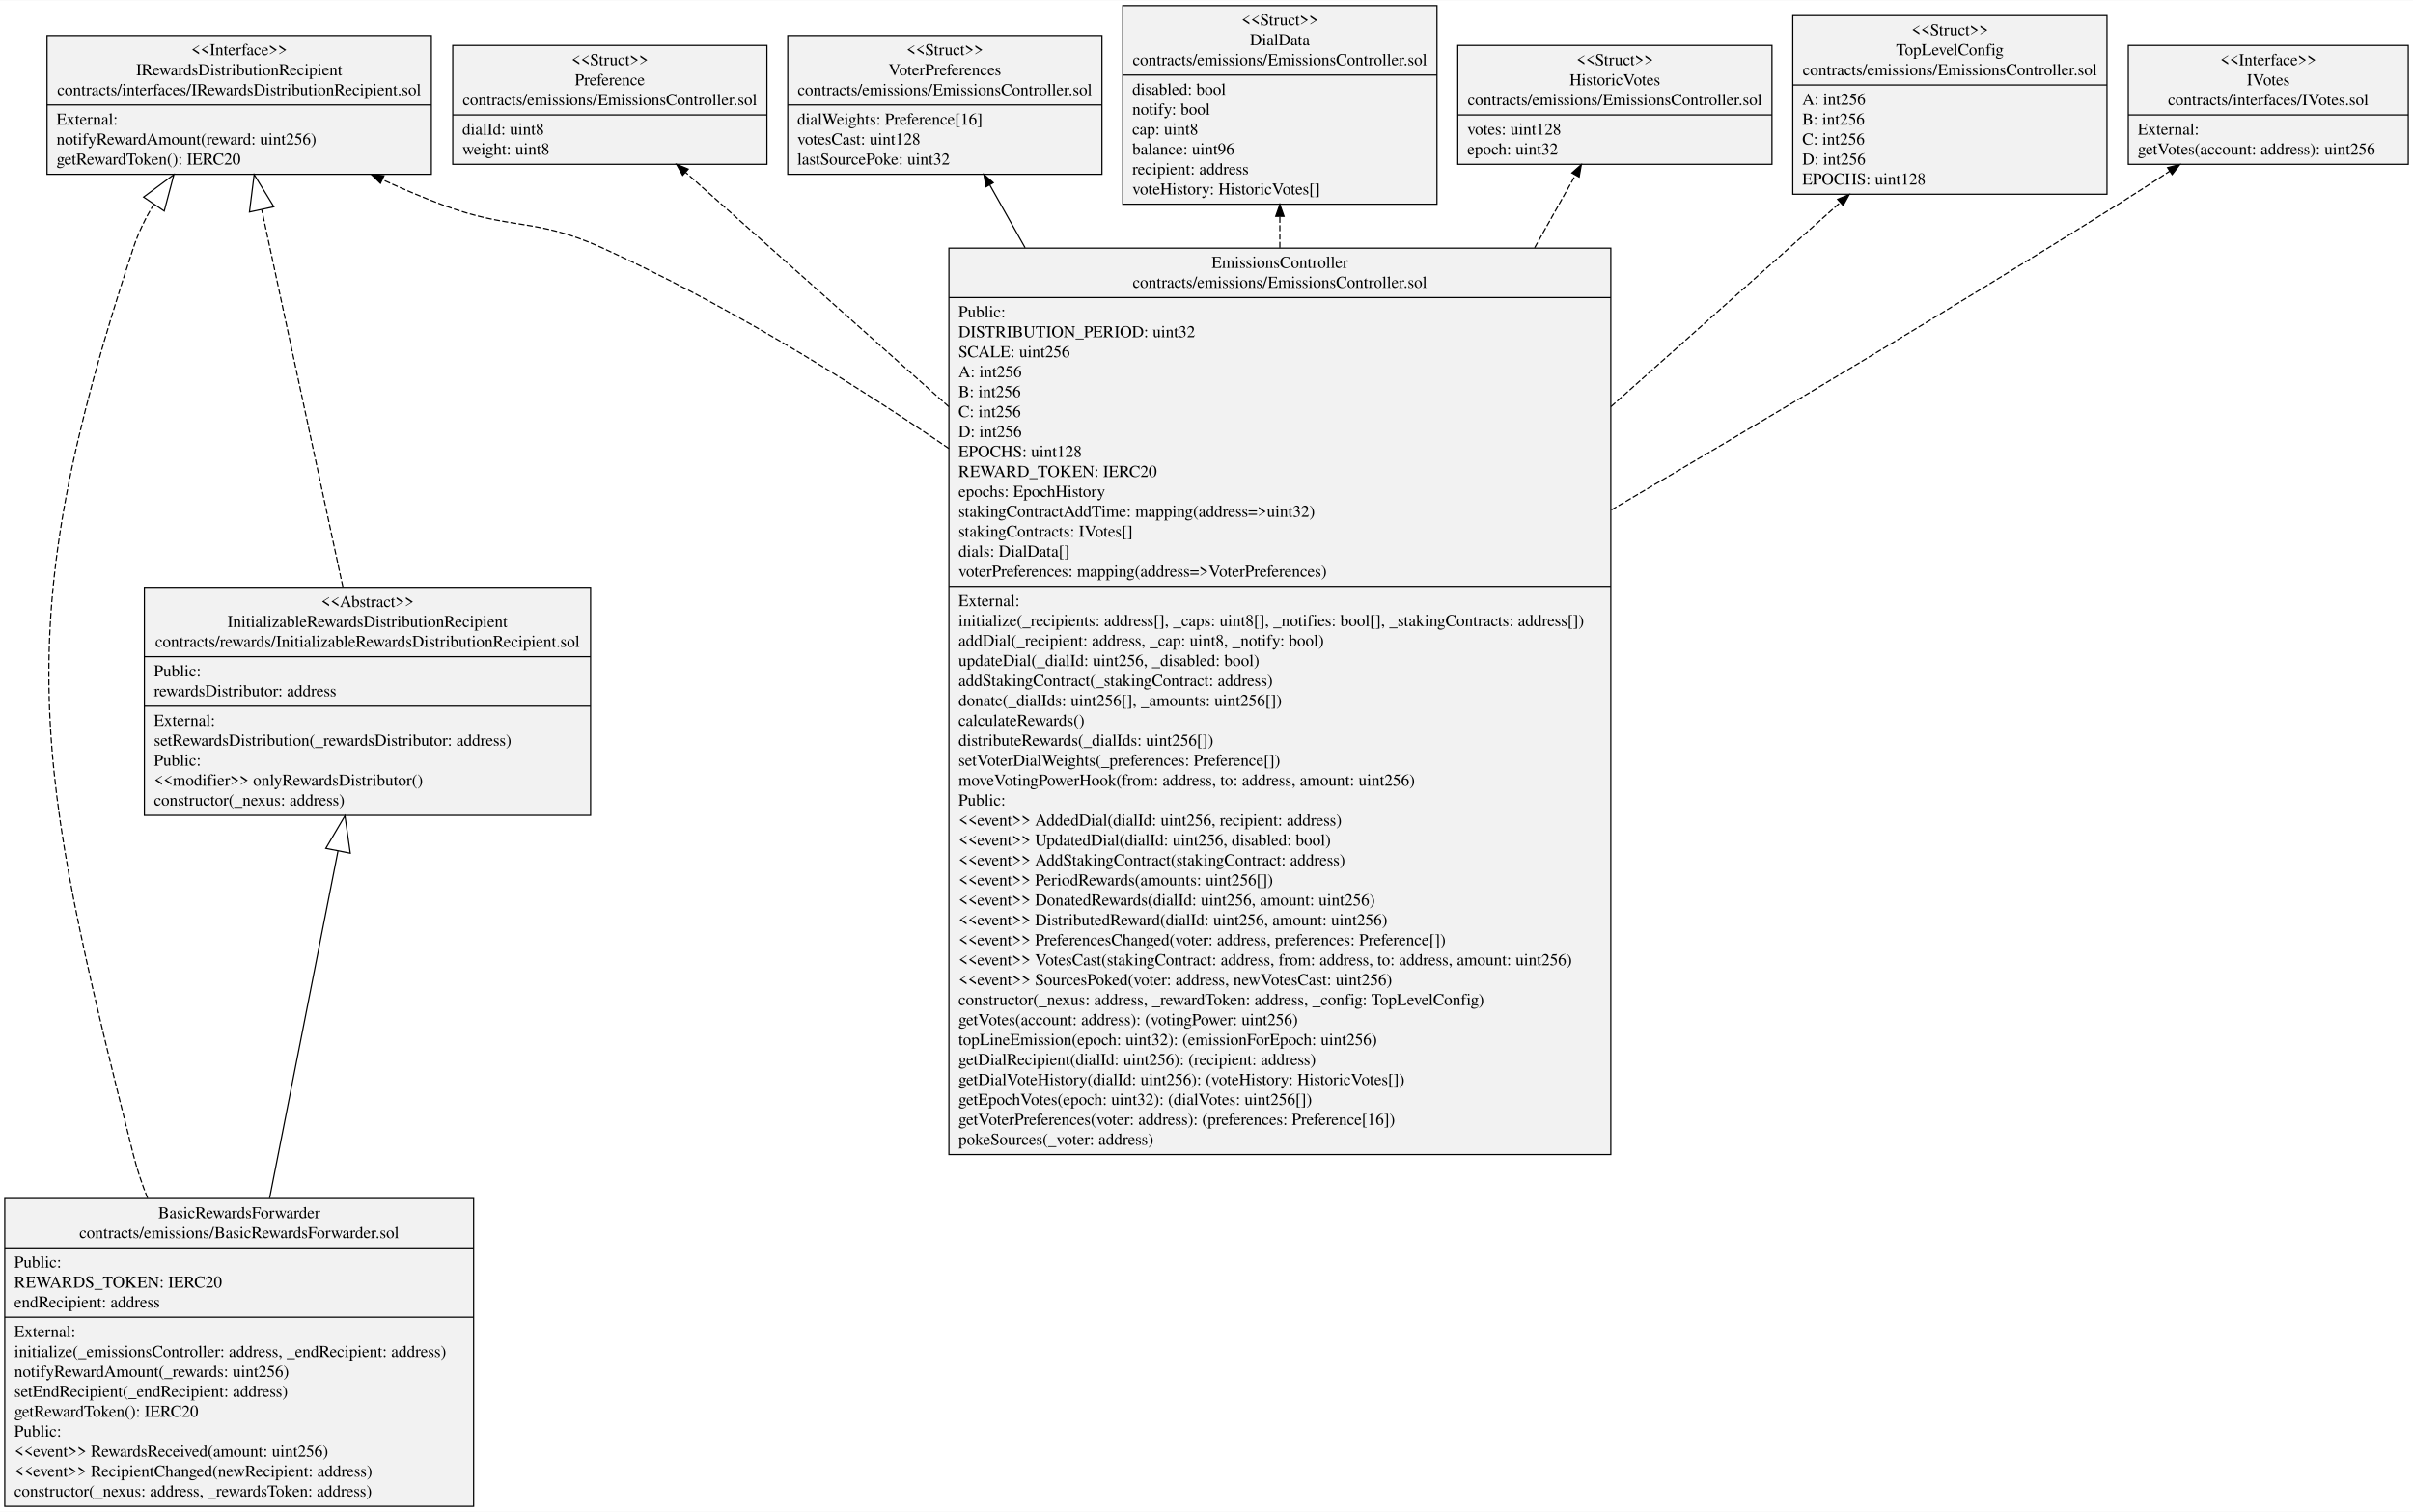
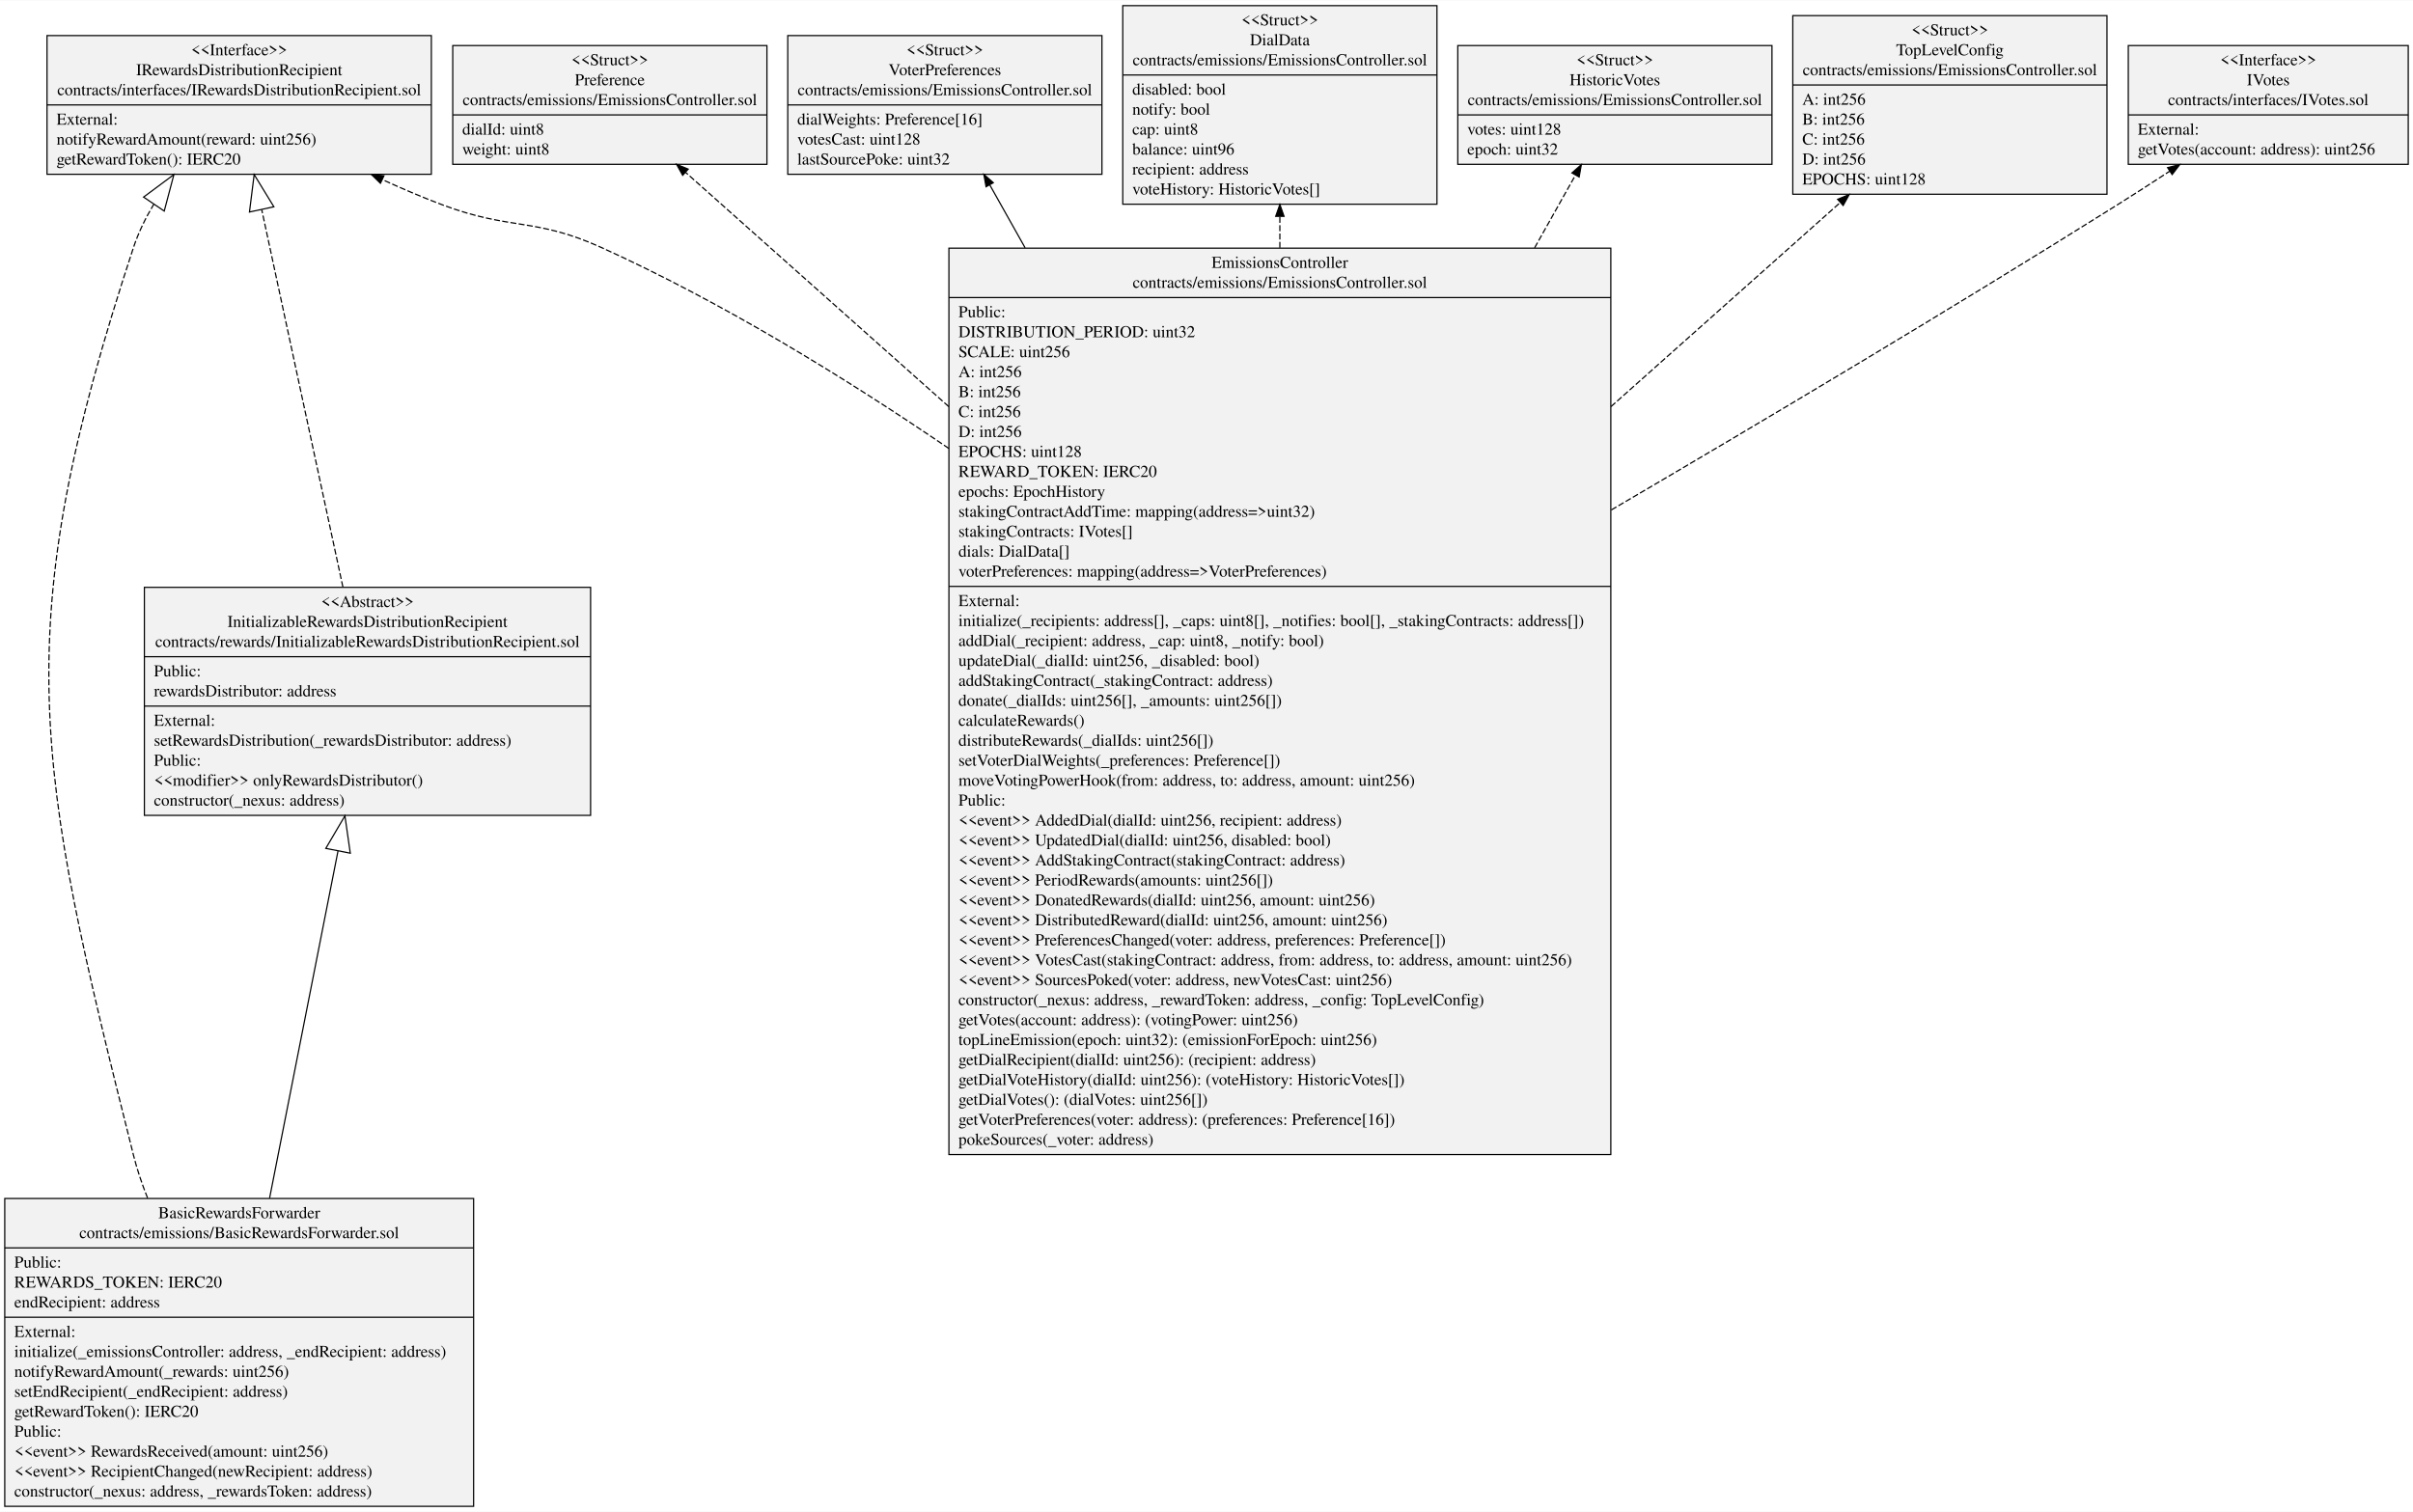
<svg xmlns="http://www.w3.org/2000/svg" width="2031pt" height="1273pt" viewBox="0.00 0.00 2031.17 1272.60">
  <g id="graph0" class="graph" transform="scale(1 1) rotate(0) translate(4 1268.6)">
    <polygon fill="#ffffff" stroke="transparent" points="-4,4 -4,-1268.6 2027.169,-1268.6 2027.169,4 -4,4" />
    <g id="node1" class="node">
      <polygon fill="#f2f2f2" stroke="#000000" points="0,-.5 0,-259.7 394.679,-259.7 394.679,-.5 0,-.5" />
      <text text-anchor="middle" x="197.339" y="-243.1" font-family="Times,serif" font-size="14.00" fill="#000000">BasicRewardsForwarder</text>
      <text text-anchor="middle" x="197.339" y="-226.3" font-family="Times,serif" font-size="14.00" fill="#000000">contracts/emissions/BasicRewardsForwarder.sol</text>
      <polyline fill="none" stroke="#000000" points="0,-218.1 394.679,-218.1 " />
      <text text-anchor="start" x="8" y="-201.5" font-family="Times,serif" font-size="14.00" fill="#000000">Public:</text>
      <text text-anchor="start" x="8" y="-184.7" font-family="Times,serif" font-size="14.00" fill="#000000">   REWARDS_TOKEN: IERC20</text>
      <text text-anchor="start" x="8" y="-167.9" font-family="Times,serif" font-size="14.00" fill="#000000">   endRecipient: address</text>
      <polyline fill="none" stroke="#000000" points="0,-159.7 394.679,-159.7 " />
      <text text-anchor="start" x="8" y="-143.1" font-family="Times,serif" font-size="14.00" fill="#000000">External:</text>
      <text text-anchor="start" x="8" y="-126.3" font-family="Times,serif" font-size="14.00" fill="#000000">    initialize(_emissionsController: address, _endRecipient: address)</text>
      <text text-anchor="start" x="8" y="-109.5" font-family="Times,serif" font-size="14.00" fill="#000000">    notifyRewardAmount(_rewards: uint256)</text>
      <text text-anchor="start" x="8" y="-92.7" font-family="Times,serif" font-size="14.00" fill="#000000">    setEndRecipient(_endRecipient: address)</text>
      <text text-anchor="start" x="8" y="-75.9" font-family="Times,serif" font-size="14.00" fill="#000000">    getRewardToken(): IERC20</text>
      <text text-anchor="start" x="8" y="-59.1" font-family="Times,serif" font-size="14.00" fill="#000000">Public:</text>
      <text text-anchor="start" x="8" y="-42.3" font-family="Times,serif" font-size="14.00" fill="#000000">    &lt;&lt;event&gt;&gt; RewardsReceived(amount: uint256)</text>
      <text text-anchor="start" x="8" y="-25.5" font-family="Times,serif" font-size="14.00" fill="#000000">    &lt;&lt;event&gt;&gt; RecipientChanged(newRecipient: address)</text>
      <text text-anchor="start" x="8" y="-8.7" font-family="Times,serif" font-size="14.00" fill="#000000">    constructor(_nexus: address, _rewardsToken: address)</text>
    </g>
    <g id="node8" class="node">
      <polygon fill="#f2f2f2" stroke="#000000" points="35.586,-1122.1 35.586,-1238.9 359.093,-1238.9 359.093,-1122.1 35.586,-1122.1" />
      <text text-anchor="middle" x="197.339" y="-1222.3" font-family="Times,serif" font-size="14.00" fill="#000000">&lt;&lt;Interface&gt;&gt;</text>
      <text text-anchor="middle" x="197.339" y="-1205.5" font-family="Times,serif" font-size="14.00" fill="#000000">IRewardsDistributionRecipient</text>
      <text text-anchor="middle" x="197.339" y="-1188.7" font-family="Times,serif" font-size="14.00" fill="#000000">contracts/interfaces/IRewardsDistributionRecipient.sol</text>
      <polyline fill="none" stroke="#000000" points="35.586,-1180.5 359.093,-1180.5 " />
      <text text-anchor="start" x="43.586" y="-1163.9" font-family="Times,serif" font-size="14.00" fill="#000000">External:</text>
      <text text-anchor="start" x="43.586" y="-1147.1" font-family="Times,serif" font-size="14.00" fill="#000000">     notifyRewardAmount(reward: uint256)</text>
      <text text-anchor="start" x="43.586" y="-1130.3" font-family="Times,serif" font-size="14.00" fill="#000000">     getRewardToken(): IERC20</text>
    </g>
    <g id="edge1" class="edge">
      <path fill="none" stroke="#000000" stroke-dasharray="5,2" d="M120.225,-260.076C115.456,-272.004 111.366,-284.142 108.34,-296.2 25.645,-625.624 1.862,-737.877 108.34,-1060.4 112.469,-1072.909 118.46,-1085.178 125.411,-1096.812" />
      <polygon fill="none" stroke="#000000" points="116.857,-1102.906 142.375,-1121.855 134.244,-1091.128 116.857,-1102.906" />
    </g>
    <g id="node10" class="node">
      <polygon fill="#f2f2f2" stroke="#000000" points="117.537,-582.3 117.537,-774.3 493.142,-774.3 493.142,-582.3 117.537,-582.3" />
      <text text-anchor="middle" x="305.339" y="-757.7" font-family="Times,serif" font-size="14.00" fill="#000000">&lt;&lt;Abstract&gt;&gt;</text>
      <text text-anchor="middle" x="305.339" y="-740.9" font-family="Times,serif" font-size="14.00" fill="#000000">InitializableRewardsDistributionRecipient</text>
      <text text-anchor="middle" x="305.339" y="-724.1" font-family="Times,serif" font-size="14.00" fill="#000000">contracts/rewards/InitializableRewardsDistributionRecipient.sol</text>
      <polyline fill="none" stroke="#000000" points="117.537,-715.9 493.142,-715.9 " />
      <text text-anchor="start" x="125.537" y="-699.3" font-family="Times,serif" font-size="14.00" fill="#000000">Public:</text>
      <text text-anchor="start" x="125.537" y="-682.5" font-family="Times,serif" font-size="14.00" fill="#000000">   rewardsDistributor: address</text>
      <polyline fill="none" stroke="#000000" points="117.537,-674.3 493.142,-674.3 " />
      <text text-anchor="start" x="125.537" y="-657.7" font-family="Times,serif" font-size="14.00" fill="#000000">External:</text>
      <text text-anchor="start" x="125.537" y="-640.9" font-family="Times,serif" font-size="14.00" fill="#000000">    setRewardsDistribution(_rewardsDistributor: address)</text>
      <text text-anchor="start" x="125.537" y="-624.1" font-family="Times,serif" font-size="14.00" fill="#000000">Public:</text>
      <text text-anchor="start" x="125.537" y="-607.3" font-family="Times,serif" font-size="14.00" fill="#000000">    &lt;&lt;modifier&gt;&gt; onlyRewardsDistributor()</text>
      <text text-anchor="start" x="125.537" y="-590.5" font-family="Times,serif" font-size="14.00" fill="#000000">    constructor(_nexus: address)</text>
    </g>
    <g id="edge2" class="edge">
      <path fill="none" stroke="#000000" d="M222.934,-260.016C240.343,-348.383 263.259,-464.7 280.504,-552.238" />
      <polygon fill="none" stroke="#000000" points="270.249,-554.504 286.35,-581.909 290.853,-550.445 270.249,-554.504" />
    </g>
    <g id="node2" class="node">
      <polygon fill="#f2f2f2" stroke="#000000" points="794.757,-296.7 794.757,-1059.9 1351.922,-1059.9 1351.922,-296.7 794.757,-296.7" />
      <text text-anchor="middle" x="1073.34" y="-1043.3" font-family="Times,serif" font-size="14.00" fill="#000000">EmissionsController</text>
      <text text-anchor="middle" x="1073.34" y="-1026.5" font-family="Times,serif" font-size="14.00" fill="#000000">contracts/emissions/EmissionsController.sol</text>
      <polyline fill="none" stroke="#000000" points="794.757,-1018.3 1351.922,-1018.3 " />
      <text text-anchor="start" x="802.757" y="-1001.7" font-family="Times,serif" font-size="14.00" fill="#000000">Public:</text>
      <text text-anchor="start" x="802.757" y="-984.9" font-family="Times,serif" font-size="14.00" fill="#000000">   DISTRIBUTION_PERIOD: uint32</text>
      <text text-anchor="start" x="802.757" y="-968.1" font-family="Times,serif" font-size="14.00" fill="#000000">   SCALE: uint256</text>
      <text text-anchor="start" x="802.757" y="-951.3" font-family="Times,serif" font-size="14.00" fill="#000000">   A: int256</text>
      <text text-anchor="start" x="802.757" y="-934.5" font-family="Times,serif" font-size="14.00" fill="#000000">   B: int256</text>
      <text text-anchor="start" x="802.757" y="-917.7" font-family="Times,serif" font-size="14.00" fill="#000000">   C: int256</text>
      <text text-anchor="start" x="802.757" y="-900.9" font-family="Times,serif" font-size="14.00" fill="#000000">   D: int256</text>
      <text text-anchor="start" x="802.757" y="-884.1" font-family="Times,serif" font-size="14.00" fill="#000000">   EPOCHS: uint128</text>
      <text text-anchor="start" x="802.757" y="-867.3" font-family="Times,serif" font-size="14.00" fill="#000000">   REWARD_TOKEN: IERC20</text>
      <text text-anchor="start" x="802.757" y="-850.5" font-family="Times,serif" font-size="14.00" fill="#000000">   epochs: EpochHistory</text>
      <text text-anchor="start" x="802.757" y="-833.7" font-family="Times,serif" font-size="14.00" fill="#000000">   stakingContractAddTime: mapping(address=&gt;uint32)</text>
      <text text-anchor="start" x="802.757" y="-816.9" font-family="Times,serif" font-size="14.00" fill="#000000">   stakingContracts: IVotes[]</text>
      <text text-anchor="start" x="802.757" y="-800.1" font-family="Times,serif" font-size="14.00" fill="#000000">   dials: DialData[]</text>
      <text text-anchor="start" x="802.757" y="-783.3" font-family="Times,serif" font-size="14.00" fill="#000000">   voterPreferences: mapping(address=&gt;VoterPreferences)</text>
      <polyline fill="none" stroke="#000000" points="794.757,-775.1 1351.922,-775.1 " />
      <text text-anchor="start" x="802.757" y="-758.5" font-family="Times,serif" font-size="14.00" fill="#000000">External:</text>
      <text text-anchor="start" x="802.757" y="-741.7" font-family="Times,serif" font-size="14.00" fill="#000000">    initialize(_recipients: address[], _caps: uint8[], _notifies: bool[], _stakingContracts: address[])</text>
      <text text-anchor="start" x="802.757" y="-724.9" font-family="Times,serif" font-size="14.00" fill="#000000">    addDial(_recipient: address, _cap: uint8, _notify: bool)</text>
      <text text-anchor="start" x="802.757" y="-708.1" font-family="Times,serif" font-size="14.00" fill="#000000">    updateDial(_dialId: uint256, _disabled: bool)</text>
      <text text-anchor="start" x="802.757" y="-691.3" font-family="Times,serif" font-size="14.00" fill="#000000">    addStakingContract(_stakingContract: address)</text>
      <text text-anchor="start" x="802.757" y="-674.5" font-family="Times,serif" font-size="14.00" fill="#000000">    donate(_dialIds: uint256[], _amounts: uint256[])</text>
      <text text-anchor="start" x="802.757" y="-657.7" font-family="Times,serif" font-size="14.00" fill="#000000">    calculateRewards()</text>
      <text text-anchor="start" x="802.757" y="-640.9" font-family="Times,serif" font-size="14.00" fill="#000000">    distributeRewards(_dialIds: uint256[])</text>
      <text text-anchor="start" x="802.757" y="-624.1" font-family="Times,serif" font-size="14.00" fill="#000000">    setVoterDialWeights(_preferences: Preference[])</text>
      <text text-anchor="start" x="802.757" y="-607.3" font-family="Times,serif" font-size="14.00" fill="#000000">    moveVotingPowerHook(from: address, to: address, amount: uint256)</text>
      <text text-anchor="start" x="802.757" y="-590.5" font-family="Times,serif" font-size="14.00" fill="#000000">Public:</text>
      <text text-anchor="start" x="802.757" y="-573.7" font-family="Times,serif" font-size="14.00" fill="#000000">    &lt;&lt;event&gt;&gt; AddedDial(dialId: uint256, recipient: address)</text>
      <text text-anchor="start" x="802.757" y="-556.9" font-family="Times,serif" font-size="14.00" fill="#000000">    &lt;&lt;event&gt;&gt; UpdatedDial(dialId: uint256, disabled: bool)</text>
      <text text-anchor="start" x="802.757" y="-540.1" font-family="Times,serif" font-size="14.00" fill="#000000">    &lt;&lt;event&gt;&gt; AddStakingContract(stakingContract: address)</text>
      <text text-anchor="start" x="802.757" y="-523.3" font-family="Times,serif" font-size="14.00" fill="#000000">    &lt;&lt;event&gt;&gt; PeriodRewards(amounts: uint256[])</text>
      <text text-anchor="start" x="802.757" y="-506.5" font-family="Times,serif" font-size="14.00" fill="#000000">    &lt;&lt;event&gt;&gt; DonatedRewards(dialId: uint256, amount: uint256)</text>
      <text text-anchor="start" x="802.757" y="-489.7" font-family="Times,serif" font-size="14.00" fill="#000000">    &lt;&lt;event&gt;&gt; DistributedReward(dialId: uint256, amount: uint256)</text>
      <text text-anchor="start" x="802.757" y="-472.9" font-family="Times,serif" font-size="14.00" fill="#000000">    &lt;&lt;event&gt;&gt; PreferencesChanged(voter: address, preferences: Preference[])</text>
      <text text-anchor="start" x="802.757" y="-456.1" font-family="Times,serif" font-size="14.00" fill="#000000">    &lt;&lt;event&gt;&gt; VotesCast(stakingContract: address, from: address, to: address, amount: uint256)</text>
      <text text-anchor="start" x="802.757" y="-439.3" font-family="Times,serif" font-size="14.00" fill="#000000">    &lt;&lt;event&gt;&gt; SourcesPoked(voter: address, newVotesCast: uint256)</text>
      <text text-anchor="start" x="802.757" y="-422.5" font-family="Times,serif" font-size="14.00" fill="#000000">    constructor(_nexus: address, _rewardToken: address, _config: TopLevelConfig)</text>
      <text text-anchor="start" x="802.757" y="-405.7" font-family="Times,serif" font-size="14.00" fill="#000000">    getVotes(account: address): (votingPower: uint256)</text>
      <text text-anchor="start" x="802.757" y="-388.9" font-family="Times,serif" font-size="14.00" fill="#000000">    topLineEmission(epoch: uint32): (emissionForEpoch: uint256)</text>
      <text text-anchor="start" x="802.757" y="-372.1" font-family="Times,serif" font-size="14.00" fill="#000000">    getDialRecipient(dialId: uint256): (recipient: address)</text>
      <text text-anchor="start" x="802.757" y="-355.3" font-family="Times,serif" font-size="14.00" fill="#000000">    getDialVoteHistory(dialId: uint256): (voteHistory: HistoricVotes[])</text>
-       <text text-anchor="start" x="802.757" y="-338.5" font-family="Times,serif" font-size="14.00" fill="#000000">    getEpochVotes(epoch: uint32): (dialVotes: uint256[])</text>
+       <text text-anchor="start" x="802.757" y="-338.5" font-family="Times,serif" font-size="14.00" fill="#000000">    getDialVotes(): (dialVotes: uint256[])</text>
      <text text-anchor="start" x="802.757" y="-321.7" font-family="Times,serif" font-size="14.00" fill="#000000">    getVoterPreferences(voter: address): (preferences: Preference[16])</text>
      <text text-anchor="start" x="802.757" y="-304.9" font-family="Times,serif" font-size="14.00" fill="#000000">    pokeSources(_voter: address)</text>
    </g>
    <g id="node3" class="node">
      <polygon fill="#f2f2f2" stroke="#000000" points="377.105,-1130.5 377.105,-1230.5 641.574,-1230.5 641.574,-1130.5 377.105,-1130.5" />
      <text text-anchor="middle" x="509.339" y="-1213.9" font-family="Times,serif" font-size="14.00" fill="#000000">&lt;&lt;Struct&gt;&gt;</text>
      <text text-anchor="middle" x="509.339" y="-1197.1" font-family="Times,serif" font-size="14.00" fill="#000000">Preference</text>
      <text text-anchor="middle" x="509.339" y="-1180.3" font-family="Times,serif" font-size="14.00" fill="#000000">contracts/emissions/EmissionsController.sol</text>
      <polyline fill="none" stroke="#000000" points="377.105,-1172.1 641.574,-1172.1 " />
      <text text-anchor="start" x="385.105" y="-1155.5" font-family="Times,serif" font-size="14.00" fill="#000000">dialId: uint8</text>
      <text text-anchor="start" x="385.105" y="-1138.7" font-family="Times,serif" font-size="14.00" fill="#000000">weight: uint8</text>
    </g>
    <g id="edge9" class="edge">
      <path fill="none" stroke="#000000" stroke-dasharray="5,2" d="M794.644,-926.457C711.548,-1000.448 628.07,-1074.779 573.074,-1123.749" />
      <polygon fill="#000000" stroke="#000000" points="570.647,-1121.224 565.506,-1130.488 575.302,-1126.451 570.647,-1121.224" />
    </g>
    <g id="node4" class="node">
      <polygon fill="#f2f2f2" stroke="#000000" points="659.105,-1122.1 659.105,-1238.9 923.574,-1238.9 923.574,-1122.1 659.105,-1122.1" />
      <text text-anchor="middle" x="791.34" y="-1222.3" font-family="Times,serif" font-size="14.00" fill="#000000">&lt;&lt;Struct&gt;&gt;</text>
      <text text-anchor="middle" x="791.34" y="-1205.5" font-family="Times,serif" font-size="14.00" fill="#000000">VoterPreferences</text>
      <text text-anchor="middle" x="791.34" y="-1188.7" font-family="Times,serif" font-size="14.00" fill="#000000">contracts/emissions/EmissionsController.sol</text>
      <polyline fill="none" stroke="#000000" points="659.105,-1180.5 923.574,-1180.5 " />
      <text text-anchor="start" x="667.105" y="-1163.9" font-family="Times,serif" font-size="14.00" fill="#000000">dialWeights: Preference[16]</text>
      <text text-anchor="start" x="667.105" y="-1147.1" font-family="Times,serif" font-size="14.00" fill="#000000">votesCast: uint128</text>
      <text text-anchor="start" x="667.105" y="-1130.3" font-family="Times,serif" font-size="14.00" fill="#000000">lastSourcePoke: uint32</text>
    </g>
    <g id="edge3" class="edge">
      <path fill="none" stroke="#000000" d="M858.885,-1060.211C848.071,-1079.47 838.056,-1097.306 829.23,-1113.023" />
      <polygon fill="#000000" stroke="#000000" points="826.018,-1111.595 824.173,-1122.028 832.121,-1115.022 826.018,-1111.595" />
    </g>
    <g id="node5" class="node">
      <polygon fill="#f2f2f2" stroke="#000000" points="941.105,-1096.9 941.105,-1264.1 1205.574,-1264.1 1205.574,-1096.9 941.105,-1096.9" />
      <text text-anchor="middle" x="1073.34" y="-1247.5" font-family="Times,serif" font-size="14.00" fill="#000000">&lt;&lt;Struct&gt;&gt;</text>
      <text text-anchor="middle" x="1073.34" y="-1230.7" font-family="Times,serif" font-size="14.00" fill="#000000">DialData</text>
      <text text-anchor="middle" x="1073.34" y="-1213.9" font-family="Times,serif" font-size="14.00" fill="#000000">contracts/emissions/EmissionsController.sol</text>
      <polyline fill="none" stroke="#000000" points="941.105,-1205.7 1205.574,-1205.7 " />
      <text text-anchor="start" x="949.105" y="-1189.1" font-family="Times,serif" font-size="14.00" fill="#000000">disabled: bool</text>
      <text text-anchor="start" x="949.105" y="-1172.3" font-family="Times,serif" font-size="14.00" fill="#000000">notify: bool</text>
      <text text-anchor="start" x="949.105" y="-1155.5" font-family="Times,serif" font-size="14.00" fill="#000000">cap: uint8</text>
      <text text-anchor="start" x="949.105" y="-1138.7" font-family="Times,serif" font-size="14.00" fill="#000000">balance: uint96</text>
      <text text-anchor="start" x="949.105" y="-1121.9" font-family="Times,serif" font-size="14.00" fill="#000000">recipient: address</text>
      <text text-anchor="start" x="949.105" y="-1105.1" font-family="Times,serif" font-size="14.00" fill="#000000">voteHistory: HistoricVotes[]</text>
    </g>
    <g id="edge5" class="edge">
      <path fill="none" stroke="#000000" stroke-dasharray="5,2" d="M1073.34,-1060.211C1073.34,-1069.364 1073.34,-1078.196 1073.34,-1086.631" />
      <polygon fill="#000000" stroke="#000000" points="1069.84,-1086.719 1073.34,-1096.719 1076.84,-1086.719 1069.84,-1086.719" />
    </g>
    <g id="node6" class="node">
      <polygon fill="#f2f2f2" stroke="#000000" points="1223.105,-1130.5 1223.105,-1230.5 1487.574,-1230.5 1487.574,-1130.5 1223.105,-1130.5" />
      <text text-anchor="middle" x="1355.34" y="-1213.9" font-family="Times,serif" font-size="14.00" fill="#000000">&lt;&lt;Struct&gt;&gt;</text>
      <text text-anchor="middle" x="1355.34" y="-1197.1" font-family="Times,serif" font-size="14.00" fill="#000000">HistoricVotes</text>
      <text text-anchor="middle" x="1355.34" y="-1180.3" font-family="Times,serif" font-size="14.00" fill="#000000">contracts/emissions/EmissionsController.sol</text>
      <polyline fill="none" stroke="#000000" points="1223.105,-1172.1 1487.574,-1172.1 " />
      <text text-anchor="start" x="1231.105" y="-1155.5" font-family="Times,serif" font-size="14.00" fill="#000000">votes: uint128</text>
      <text text-anchor="start" x="1231.105" y="-1138.7" font-family="Times,serif" font-size="14.00" fill="#000000">epoch: uint32</text>
    </g>
    <g id="edge6" class="edge">
      <path fill="none" stroke="#000000" stroke-dasharray="5,2" d="M1287.793,-1060.211C1300.56,-1082.946 1312.212,-1103.697 1322.11,-1121.323" />
      <polygon fill="#000000" stroke="#000000" points="1319.174,-1123.243 1327.122,-1130.249 1325.278,-1119.816 1319.174,-1123.243" />
    </g>
    <g id="node7" class="node">
      <polygon fill="#f2f2f2" stroke="#000000" points="1505.105,-1105.3 1505.105,-1255.7 1769.574,-1255.7 1769.574,-1105.3 1505.105,-1105.3" />
      <text text-anchor="middle" x="1637.34" y="-1239.1" font-family="Times,serif" font-size="14.00" fill="#000000">&lt;&lt;Struct&gt;&gt;</text>
      <text text-anchor="middle" x="1637.34" y="-1222.3" font-family="Times,serif" font-size="14.00" fill="#000000">TopLevelConfig</text>
      <text text-anchor="middle" x="1637.34" y="-1205.5" font-family="Times,serif" font-size="14.00" fill="#000000">contracts/emissions/EmissionsController.sol</text>
      <polyline fill="none" stroke="#000000" points="1505.105,-1197.3 1769.574,-1197.3 " />
      <text text-anchor="start" x="1513.105" y="-1180.7" font-family="Times,serif" font-size="14.00" fill="#000000">A: int256</text>
      <text text-anchor="start" x="1513.105" y="-1163.9" font-family="Times,serif" font-size="14.00" fill="#000000">B: int256</text>
      <text text-anchor="start" x="1513.105" y="-1147.1" font-family="Times,serif" font-size="14.00" fill="#000000">C: int256</text>
      <text text-anchor="start" x="1513.105" y="-1130.3" font-family="Times,serif" font-size="14.00" fill="#000000">D: int256</text>
      <text text-anchor="start" x="1513.105" y="-1113.5" font-family="Times,serif" font-size="14.00" fill="#000000">EPOCHS: uint128</text>
    </g>
    <g id="edge4" class="edge">
      <path fill="none" stroke="#000000" stroke-dasharray="5,2" d="M1352.035,-926.457C1421.735,-988.52 1491.704,-1050.822 1544.908,-1098.196" />
      <polygon fill="#000000" stroke="#000000" points="1542.838,-1101.04 1552.634,-1105.076 1547.493,-1095.812 1542.838,-1101.04" />
    </g>
    <g id="edge8" class="edge">
      <path fill="none" stroke="#000000" stroke-dasharray="5,2" d="M794.692,-891.235C704.944,-952.432 602.672,-1014.858 502.339,-1060.4 446.186,-1085.889 426.059,-1074.69 368.339,-1096.4 351.749,-1102.64 334.612,-1109.953 317.885,-1117.614" />
      <polygon fill="#000000" stroke="#000000" points="316.24,-1114.519 308.641,-1121.902 319.185,-1120.87 316.24,-1114.519" />
    </g>
    <g id="node9" class="node">
      <polygon fill="#f2f2f2" stroke="#000000" points="1787.51,-1130.5 1787.51,-1230.5 2023.169,-1230.5 2023.169,-1130.5 1787.51,-1130.5" />
      <text text-anchor="middle" x="1905.34" y="-1213.9" font-family="Times,serif" font-size="14.00" fill="#000000">&lt;&lt;Interface&gt;&gt;</text>
      <text text-anchor="middle" x="1905.34" y="-1197.1" font-family="Times,serif" font-size="14.00" fill="#000000">IVotes</text>
      <text text-anchor="middle" x="1905.34" y="-1180.3" font-family="Times,serif" font-size="14.00" fill="#000000">contracts/interfaces/IVotes.sol</text>
      <polyline fill="none" stroke="#000000" points="1787.51,-1172.1 2023.169,-1172.1 " />
      <text text-anchor="start" x="1795.51" y="-1155.5" font-family="Times,serif" font-size="14.00" fill="#000000">External:</text>
      <text text-anchor="start" x="1795.51" y="-1138.7" font-family="Times,serif" font-size="14.00" fill="#000000">     getVotes(account: address): uint256</text>
    </g>
    <g id="edge7" class="edge">
      <path fill="none" stroke="#000000" stroke-dasharray="5,2" d="M1352.333,-839.468C1482.67,-915.853 1639.397,-1009.27 1778.34,-1096.4 1792.667,-1105.384 1807.761,-1115.128 1822.345,-1124.691" />
      <polygon fill="#000000" stroke="#000000" points="1820.585,-1127.723 1830.863,-1130.294 1824.431,-1121.874 1820.585,-1127.723" />
    </g>
    <g id="edge10" class="edge">
      <path fill="none" stroke="#000000" stroke-dasharray="5,2" d="M284.644,-774.535C264.914,-866.279 235.452,-1003.276 216.314,-1092.268" />
      <polygon fill="none" stroke="#000000" points="205.99,-1090.333 209.948,-1121.87 226.521,-1094.748 205.99,-1090.333" />
    </g>
  </g>
</svg>
